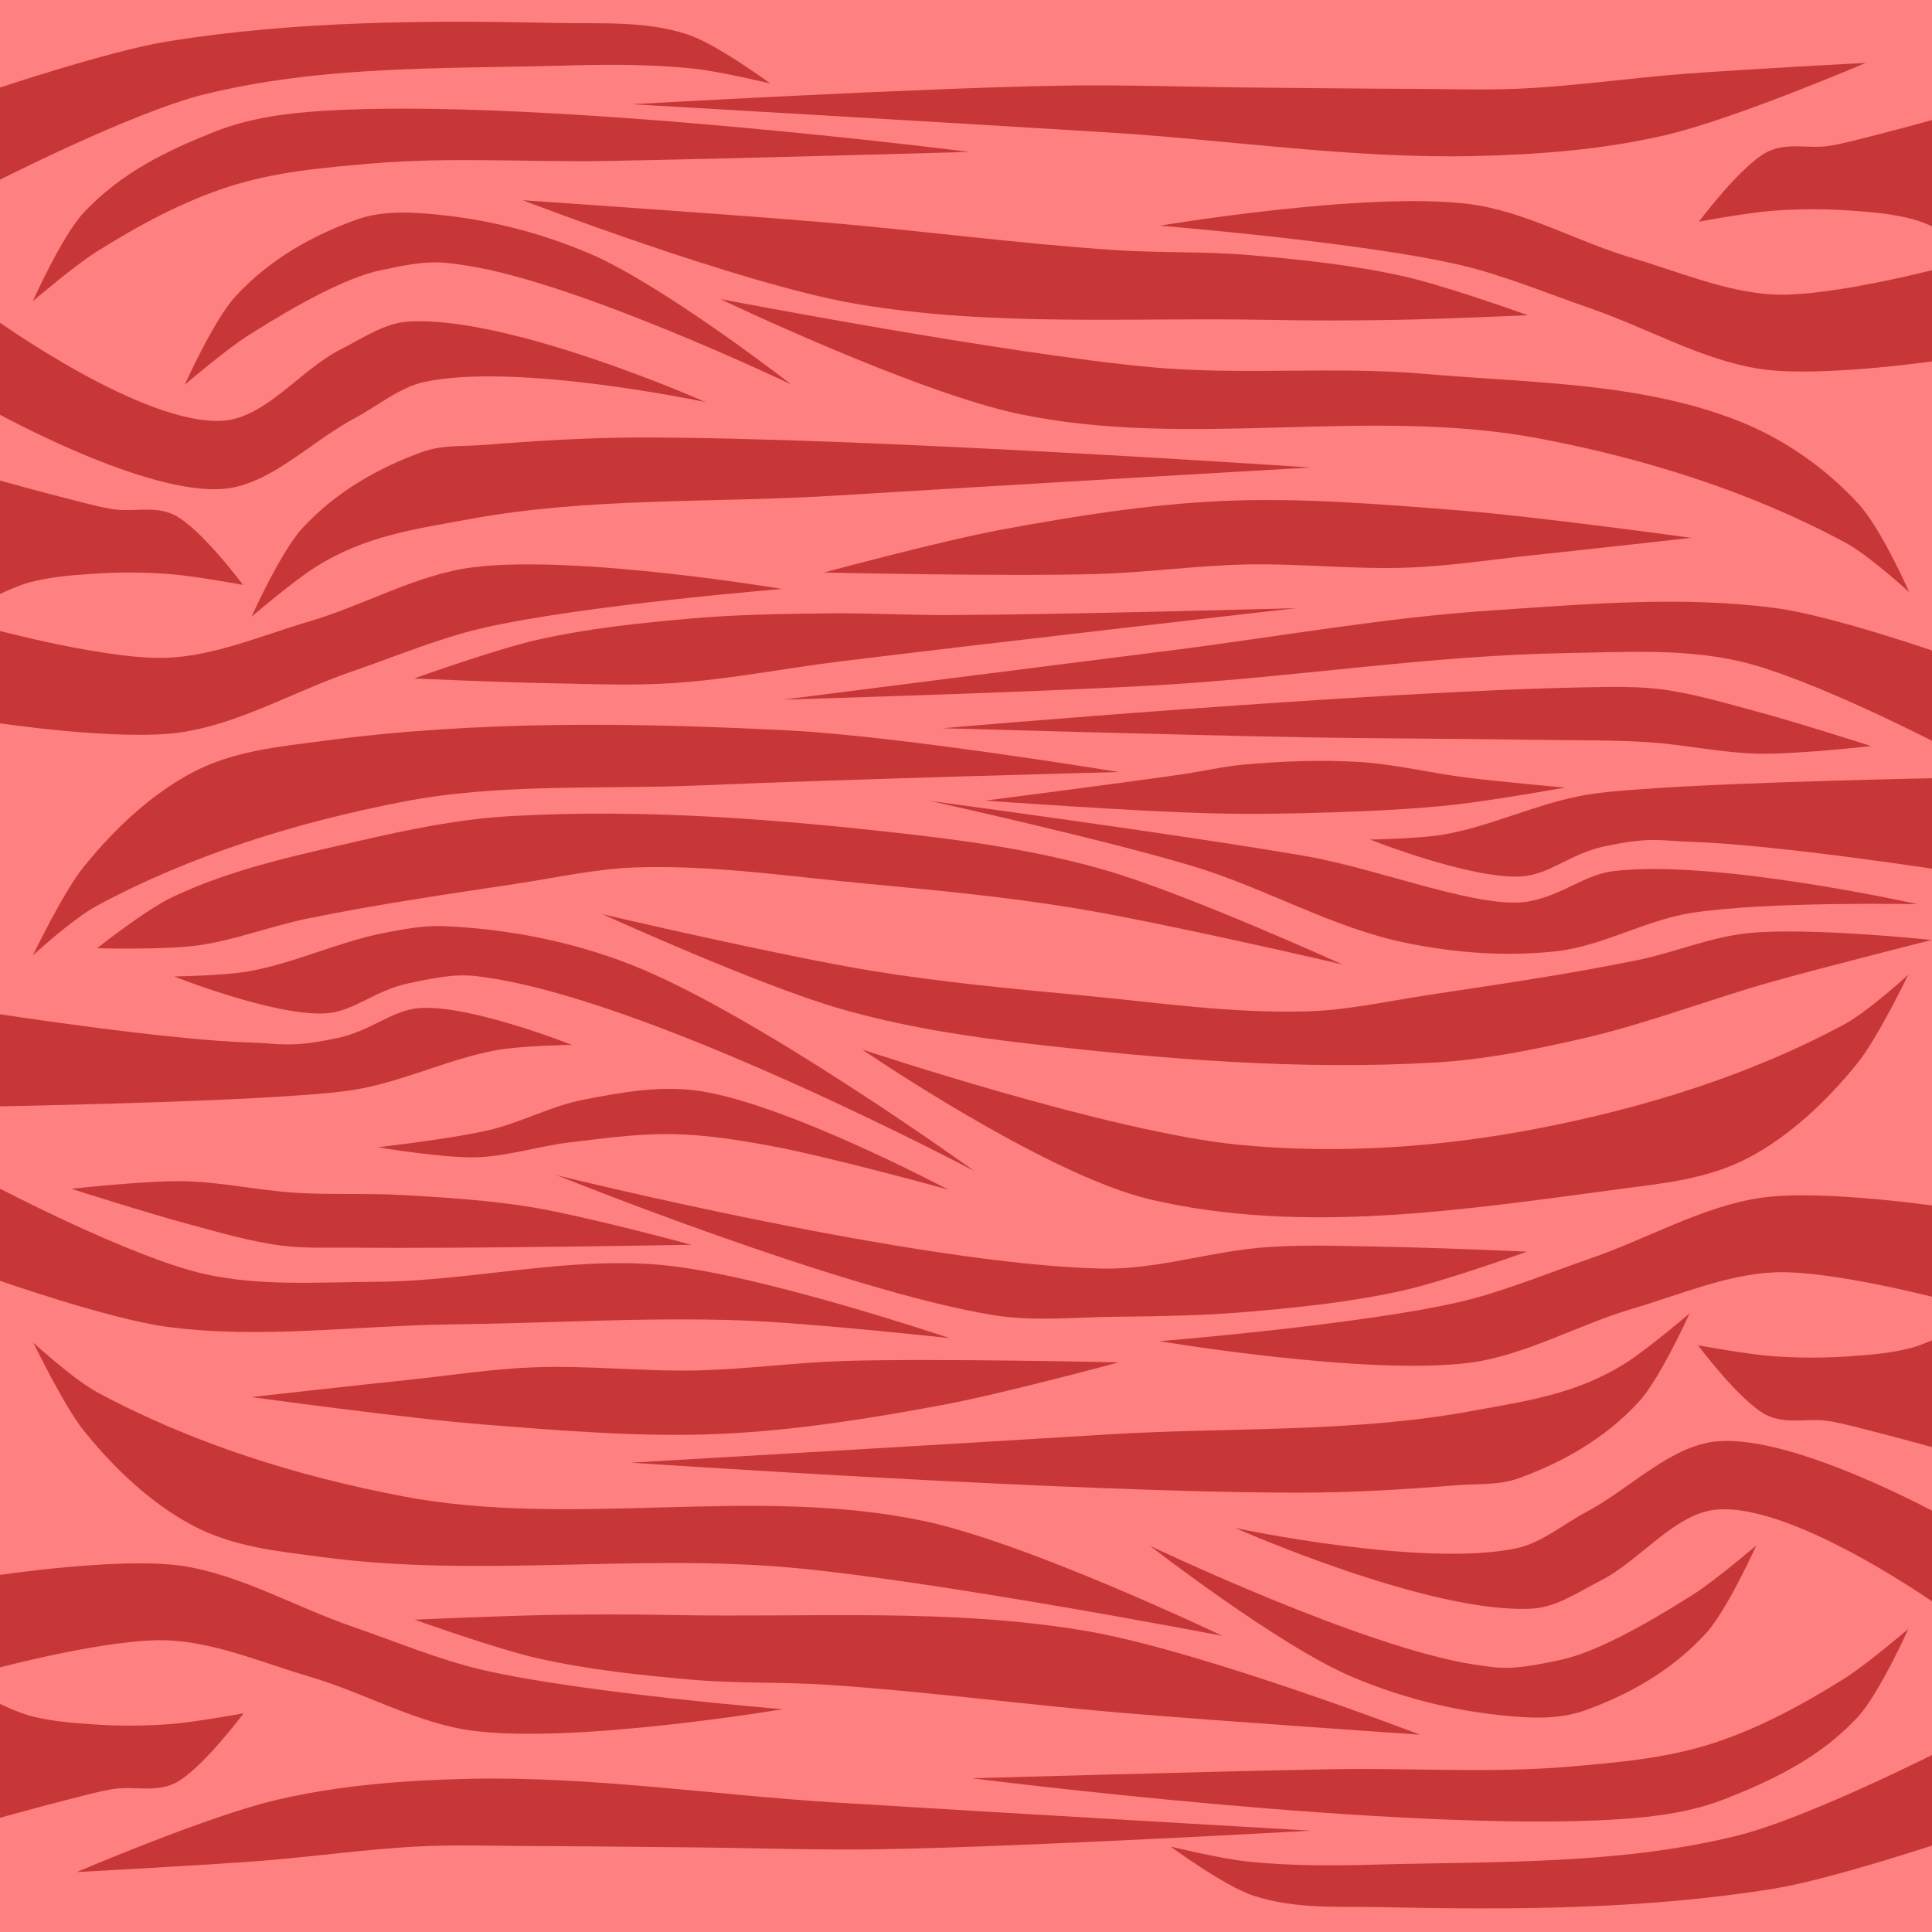
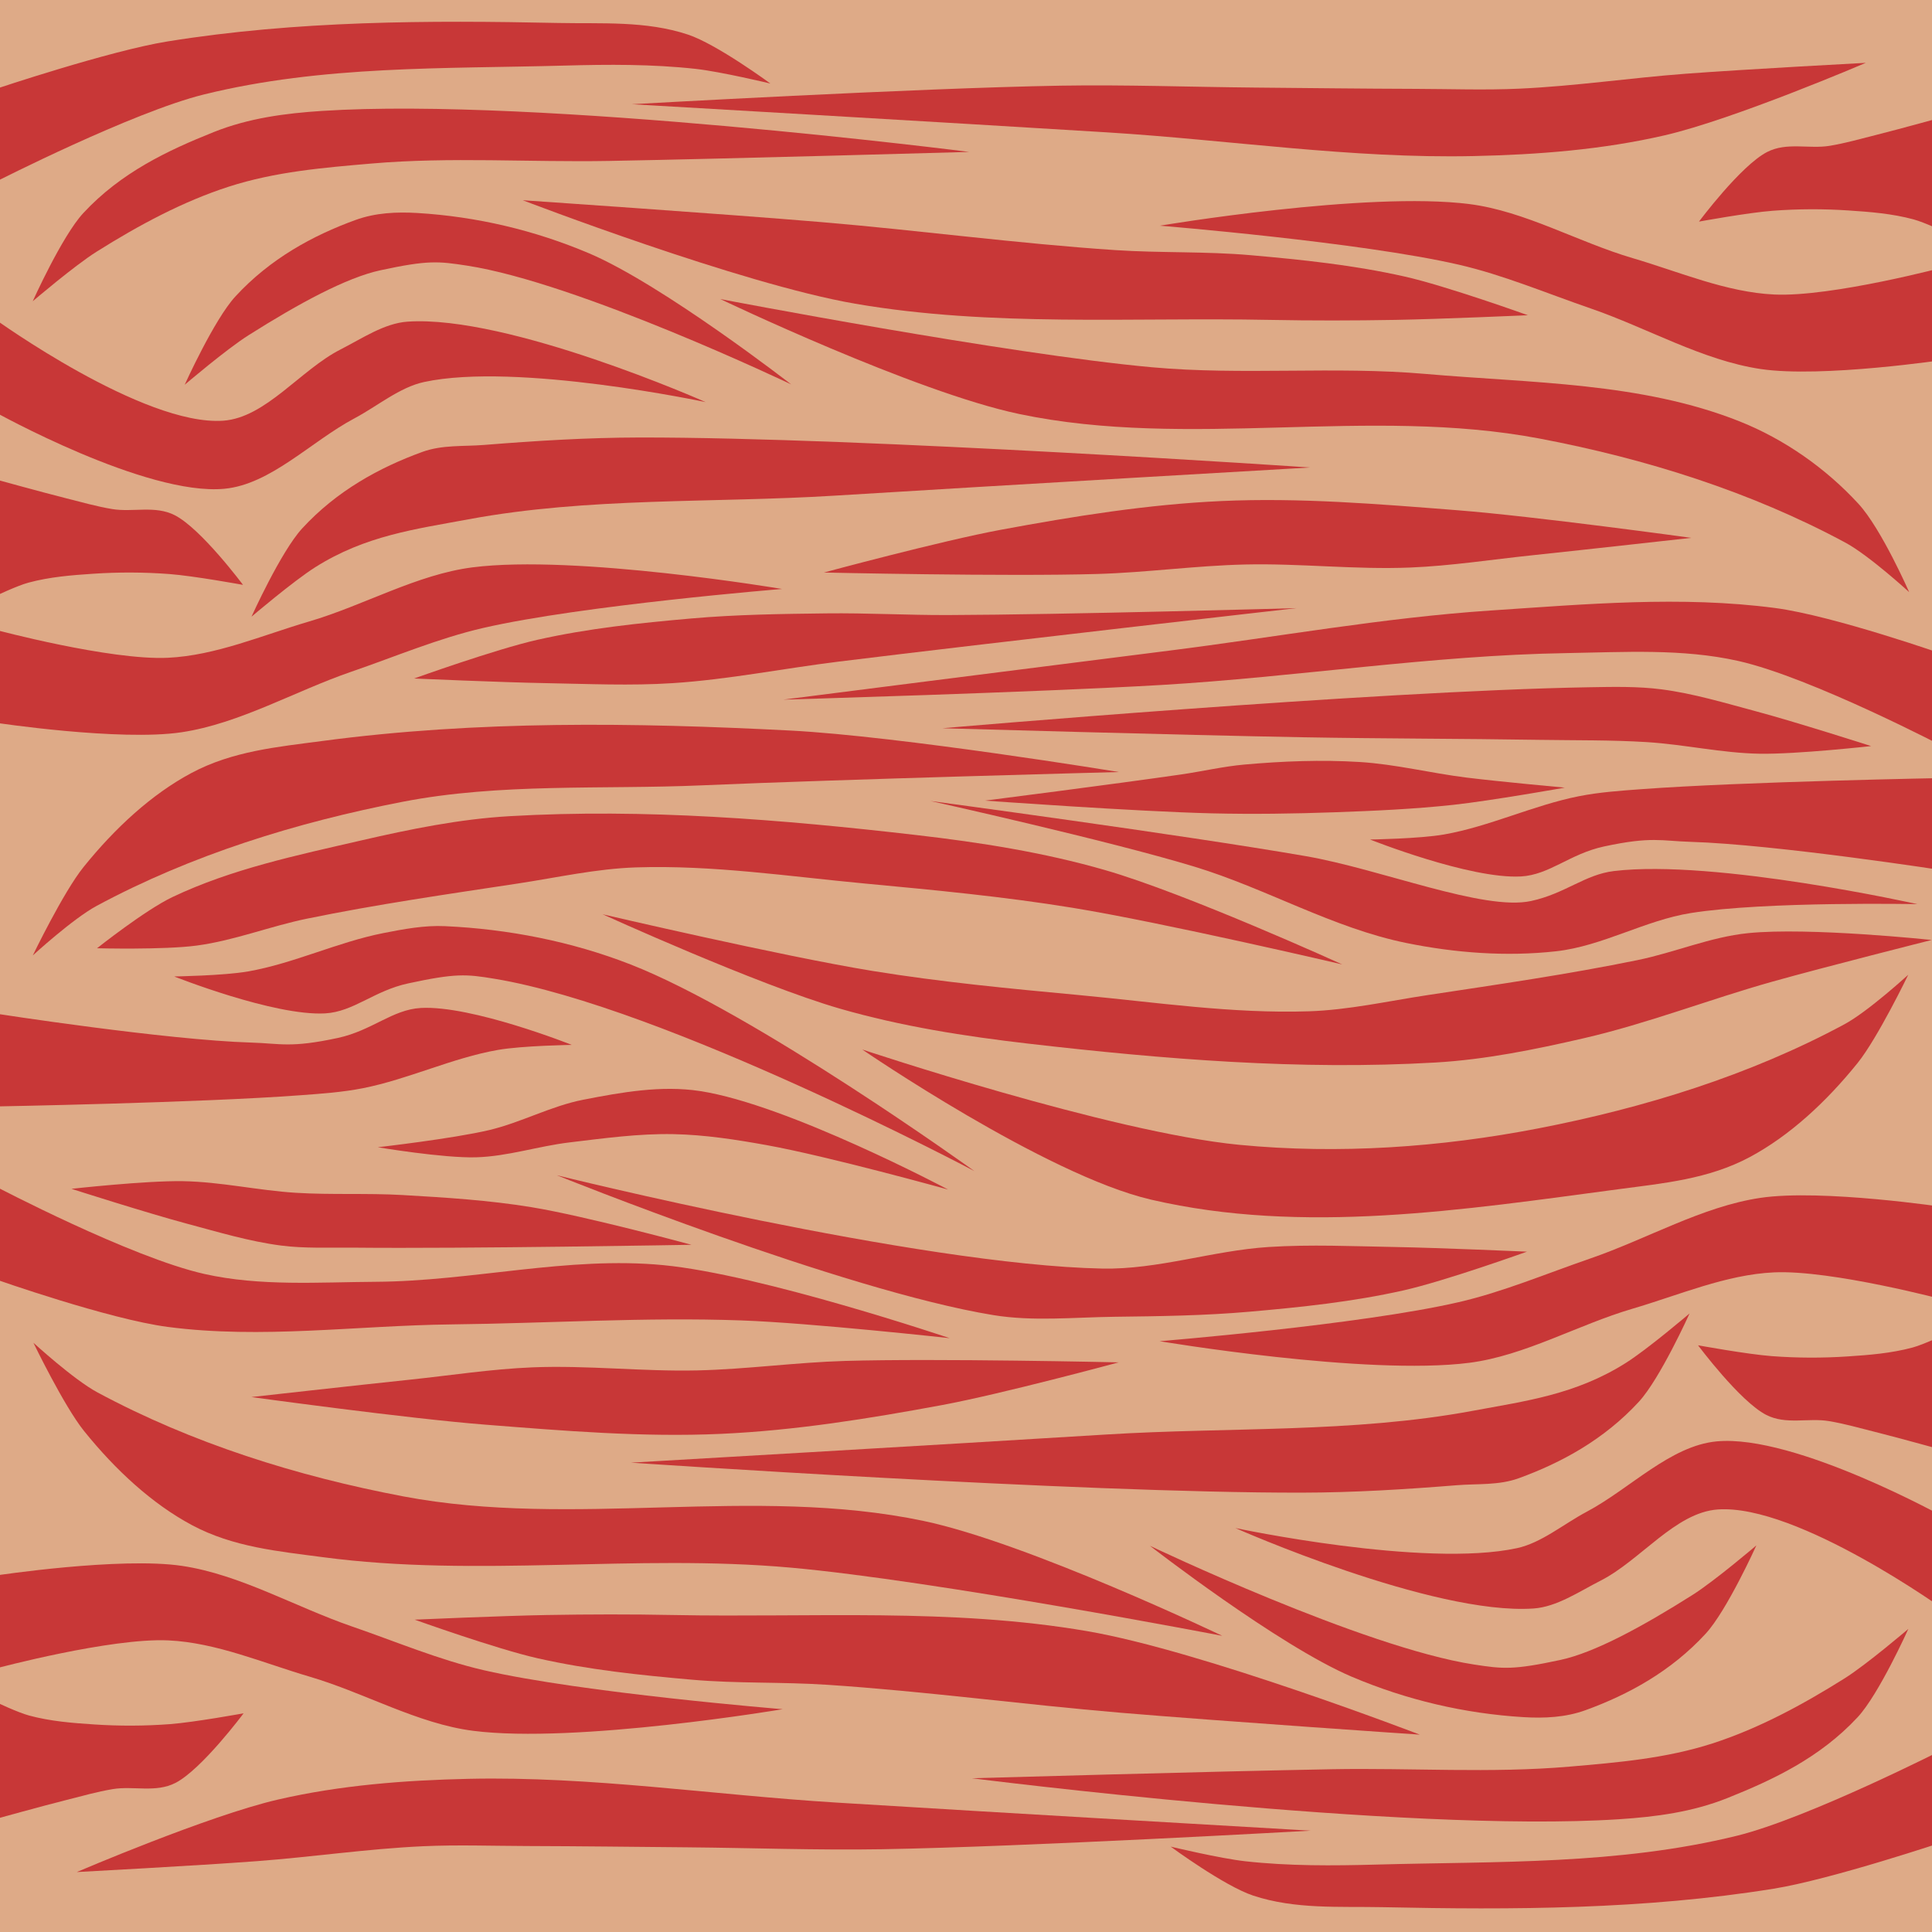
<svg xmlns="http://www.w3.org/2000/svg" cursor="default" viewBox="0 0 256 256">
  <g fill-rule="evenodd">
-     <path fill="#ff8080" d="M258.214-.423H-.714L-.72 257.786l258.934-.008z" />
+     <path fill="#deaa87" d="M258.214-.423H-.714L-.72 257.786l258.934-.008z" />
    <path fill="#c83737" d="M128.415 20.129s-57.163-7.287-85.74-5.432c-4.869.317-9.715.948-14.364 2.807-6.053 2.42-12.274 5.343-17.269 10.726-2.825 3.045-6.705 11.687-6.705 11.687s5.516-4.713 8.454-6.561c5.64-3.547 11.472-6.667 17.493-8.612 6.197-2.002 12.574-2.526 18.95-3.075 10.443-.9 20.964-.155 31.444-.344 15.915-.286 47.737-1.196 47.737-1.196z" />
    <path fill="#c83737" d="M78.074 33.575a68.843 68.843 0 0 0-22.77-5.352c-2.745-.162-5.543-.038-8.196.926-5.644 2.05-11.32 5.13-15.929 10.146-2.815 3.064-6.705 11.687-6.705 11.687s5.518-4.705 8.454-6.56c6.656-4.207 12.963-7.635 17.493-8.612 6.285-1.356 7.648-1.196 11.443-.615 14.714 2.25 42.971 15.739 42.971 15.739s-16.98-13.188-26.761-17.36zM104.688 96.8c-20.645-1.066-41.424-1.35-62.002 1.387-5.845.777-11.866 1.315-17.353 4.256-5.235 2.806-10.08 7.249-14.28 12.466-2.666 3.314-6.705 11.687-6.705 11.687s5.314-4.87 8.455-6.561c12.564-6.766 26.519-11.075 40.528-13.79 13-2.52 26.436-1.608 39.665-2.183 18.41-.8 55.256-1.765 55.256-1.765s-28.947-4.743-43.564-5.498zM84.706 57.971c-6.858.011-13.714.436-20.55.985-2.74.22-5.543-.038-8.197.926-5.643 2.05-11.318 5.13-15.928 10.146-2.815 3.064-6.706 11.687-6.706 11.687s5.52-4.705 8.455-6.56c6.656-4.207 13.31-5.045 20.27-6.34 15.95-2.965 32.375-2.137 48.567-3.14 20.988-1.3 62.975-3.73 62.975-3.73s-59.227-4.021-88.886-3.974zM83.555 127.796c-7.797-3.046-16.23-4.695-24.591-5.076-2.747-.126-5.483.39-8.197.925-6.023 1.19-11.851 4.017-17.887 5.072-3.245.568-9.798.669-9.798.669s13.238 5.268 20 4.892c3.782-.21 6.469-2.995 10.998-3.972 6.285-1.356 7.674-1.238 11.443-.615 22.53 3.722 63.589 25.486 63.589 25.486s-29.054-20.935-45.557-27.381zM-.588 24.1s18.167-9.258 27.635-11.59c15.707-3.867 31.818-3.384 47.76-3.82 5.79-.16 11.598-.2 17.372.437 3.322.366 9.9 1.941 9.9 1.941S95 5.857 91.152 4.581c-5.586-1.852-11.444-1.416-17.183-1.537C56.705 2.68 39.355 2.73 22.202 5.49 14.512 6.727-.581 11.792-.581 11.792z" />
    <path fill="#c83737" d="M-.71 54.568s20.035 11.177 30.443 10.197c6.142-.578 11.477-6.27 17.235-9.332 3.067-1.631 5.981-4.115 9.223-4.815 12.31-2.659 37.317 2.665 37.317 2.665s-26.112-11.58-39.504-10.662c-3.087.212-5.986 2.211-8.892 3.69-5.3 2.7-9.895 9.031-15.524 9.433C19.01 56.497-.702 42.26-.702 42.26zM-.649 79s2.916-1.392 4.423-1.798c2.831-.763 5.727-.99 8.607-1.18a71.121 71.121 0 0 1 10.052.04c3.268.247 9.766 1.436 9.766 1.436s-5.54-7.436-9.037-9.227c-2.61-1.335-5.552-.362-8.31-.82-2.054-.341-4.085-.923-6.122-1.435C5.6 65.229-.64 63.502-.64 63.502zM-.582 95.765s16.459 2.486 24.627 1.265c7.702-1.151 15-5.441 22.524-8.03 5.814-2 11.569-4.439 17.475-5.797 13.078-3.007 39.586-5.162 39.586-5.162s-27.39-4.611-41.026-2.863c-7.372.945-14.37 5.032-21.615 7.162-6.223 1.828-12.408 4.525-18.762 4.82-7.647.353-22.802-3.703-22.802-3.703zM-.617 146.61s27.015-.482 40.501-1.49c2.737-.205 5.482-.39 8.196-.926 6.024-1.19 11.852-4.017 17.887-5.072 3.245-.568 9.798-.669 9.798-.669s-13.238-5.268-19.999-4.892c-3.782.21-6.47 2.995-10.999 3.972-6.285 1.356-7.626.729-11.443.615-11.345-.337-33.934-3.847-33.934-3.847z" />
    <path fill="#c83737" d="M125.586 81.498c-5.348.016-10.694-.286-16.04-.223-5.988.071-11.986.151-17.95.676-6.84.601-13.655 1.308-20.402 2.829-5.506 1.241-16.327 5.126-16.327 5.126s11.66.512 17.493.615c5.587.098 11.187.36 16.763 0 7.39-.477 14.683-1.952 22.033-2.858 20.196-2.49 60.637-7.082 60.637-7.082s-30.802.871-46.207.917zM146.429 115.291c-8.143-2.35-16.58-3.67-25-4.642-17.877-2.065-35.963-3.542-53.929-2.5-6.623.384-13.178 1.722-19.643 3.214-8.477 1.957-17.142 3.764-25 7.5-3.638 1.73-10 6.786-10 6.786s8.847.227 13.215-.357c4.98-.667 9.72-2.563 14.642-3.572 9.223-1.89 18.55-3.233 27.858-4.643 5.227-.792 10.43-1.97 15.714-2.143 10.139-.33 20.257 1.197 30.357 2.143 9.189.861 18.391 1.729 27.5 3.214 12.006 1.959 35.714 7.5 35.714 7.5s-20.596-9.372-31.428-12.5zM128.785 235.627s57.164 7.287 85.741 5.431c4.868-.316 9.714-.947 14.364-2.806 6.053-2.42 12.274-5.343 17.268-10.726 2.825-3.045 6.706-11.687 6.706-11.687s-5.516 4.713-8.455 6.561c-5.64 3.546-11.471 6.666-17.492 8.611-6.197 2.003-12.575 2.527-18.95 3.076-10.444.9-20.964.155-31.444.344-15.915.286-47.738 1.196-47.738 1.196z" />
    <path fill="#c83737" d="M179.127 222.181a68.842 68.842 0 0 0 22.77 5.351c2.744.163 5.542.038 8.196-.925 5.643-2.05 11.319-5.13 15.928-10.147 2.815-3.063 6.706-11.687 6.706-11.687s-5.519 4.706-8.455 6.562c-6.655 4.206-12.963 7.634-17.492 8.611-6.285 1.356-7.648 1.195-11.443.615-14.715-2.25-42.972-15.739-42.972-15.739s16.981 13.188 26.762 17.36zM152.512 158.956c20.135 4.684 41.424 1.35 62.002-1.387 5.846-.778 11.866-1.316 17.353-4.256 5.235-2.806 10.081-7.249 14.28-12.466 2.667-3.315 6.705-11.687 6.705-11.687s-5.314 4.87-8.455 6.561c-12.564 6.766-26.519 11.074-40.528 13.79-13 2.52-26.484 3.456-39.664 2.183-17.096-1.652-49.953-12.63-49.953-12.63s24.26 16.636 38.26 19.892zM172.494 197.784c6.858-.01 13.715-.435 20.55-.985 2.741-.22 5.543.038 8.197-.925 5.643-2.05 11.319-5.13 15.929-10.147 2.814-3.063 6.705-11.687 6.705-11.687s-5.519 4.706-8.455 6.562c-6.655 4.206-13.31 5.044-20.27 6.338-15.95 2.966-32.375 2.138-48.566 3.14-20.989 1.3-62.976 3.73-62.976 3.73s59.228 4.022 88.886 3.974zM158.24 114.828c9.536 2.894 18.362 8.143 28.128 10.127 6.482 1.316 13.239 1.824 19.813 1.095 6.16-.684 11.766-4.1 17.887-5.072 9.883-1.572 30-1.174 30-1.174s-26.817-5.987-40.202-4.387c-3.87.462-6.469 2.995-10.998 3.972-6.285 1.356-19.872-4.22-29.879-5.951-16.499-2.854-49.699-7.303-49.699-7.303s23.463 5.206 34.95 8.693zM257.789 231.656s-18.167 9.258-27.636 11.59c-15.707 3.866-31.817 3.384-47.76 3.82-5.79.159-11.598.2-17.371-.437-3.322-.366-9.901-1.941-9.901-1.941s7.08 5.211 10.928 6.487c5.587 1.851 11.445 1.416 17.183 1.537 17.264.364 34.613.314 51.767-2.446 7.689-1.237 22.782-6.302 22.782-6.302z" />
    <path fill="#c83737" d="M257.91 201.188s-20.035-11.178-30.443-10.197c-6.142.578-11.476 6.27-17.234 9.332-3.068 1.63-5.982 4.115-9.223 4.815-12.311 2.659-37.317-2.665-37.317-2.665s26.111 11.58 39.503 10.661c3.087-.211 5.986-2.21 8.892-3.69 5.3-2.699 9.895-9.03 15.525-9.432 10.576-.753 30.29 13.484 30.29 13.484zM257.85 176.756s-2.917 1.392-4.424 1.798c-2.83.763-5.727.99-8.606 1.18-3.347.222-6.706.211-10.052-.04-3.269-.247-9.767-1.436-9.767-1.436s5.54 7.436 9.038 9.226c2.609 1.336 5.551.362 8.309.82 2.054.342 4.085.924 6.122 1.436 3.13.787 9.372 2.514 9.372 2.514zM257.872 159.99s-16.46-2.485-24.628-1.264c-7.702 1.151-15 5.44-22.523 8.03-5.814 2-11.569 4.438-17.475 5.796-13.079 3.007-39.587 5.163-39.587 5.163s27.391 4.61 41.027 2.863c7.372-.945 14.37-5.032 21.615-7.162 6.223-1.829 12.408-4.526 18.761-4.82 7.647-.353 22.802 3.703 22.802 3.703zM257.922 103.085s-27.015.482-40.501 1.49c-2.737.205-5.482.39-8.196.926-6.024 1.19-11.852 4.016-17.887 5.072-3.245.567-9.798.668-9.798.668s13.238 5.27 19.999 4.893c3.782-.21 6.47-2.995 10.999-3.972 6.285-1.356 7.626-.729 11.443-.615 11.345.337 33.934 3.846 33.934 3.846z" />
    <path fill="#c83737" d="M131.615 174.258c5.277.862 10.693.286 16.04.222 5.987-.07 11.985-.15 17.95-.675 6.84-.601 13.654-1.308 20.402-2.83 5.506-1.24 16.326-5.125 16.326-5.125s-11.66-.513-17.492-.615c-5.588-.098-11.188-.36-16.764 0-7.39.477-14.628 3.008-22.032 2.858-24.43-.495-72.254-12.364-72.254-12.364s37.849 15.264 57.824 18.529zM111.277 133.646c8.143 2.35 16.58 3.67 25 4.643 17.876 2.064 35.963 3.542 53.928 2.5 6.624-.385 13.178-1.723 19.643-3.215 8.478-1.956 16.624-5.148 25-7.5 7.004-1.966 21.112-5.523 21.112-5.523s-16.253-1.724-24.326-.905c-4.999.506-9.721 2.562-14.643 3.571-9.222 1.89-18.55 3.233-27.857 4.643-5.227.792-10.43 1.97-15.714 2.143-10.14.33-20.258-1.197-30.358-2.143-9.188-.86-18.39-1.729-27.5-3.214-12.005-1.958-35.714-7.5-35.714-7.5s20.597 9.372 31.429 12.5zM124.868 96.495s57.107-4.946 85.74-5.431c3.19-.055 6.403-.13 9.566.28 4.232.549 8.347 1.798 12.47 2.898 5.145 1.372 15.292 4.616 15.292 4.616s-9.835 1.098-14.768 1.015c-5.015-.085-9.961-1.23-14.967-1.54-4.71-.292-9.434-.223-14.152-.298-10.48-.168-20.964-.155-31.444-.344-15.915-.286-47.737-1.196-47.737-1.196zM156.521 102.617c2.797-.405 5.56-1.06 8.375-1.31 5.07-.451 10.187-.65 15.268-.338 4.761.293 9.427 1.478 14.16 2.065 4.33.537 13.02 1.333 13.02 1.333s-9.817 1.742-14.769 2.278c-5.221.565-10.476.798-15.724.985-5.41.193-10.829.27-16.241.143-10.044-.238-30.093-1.687-30.093-1.687s17.35-2.215 26.004-3.469zM152.635 48.664c12.035 1.093 24.205-.168 36.244.883 13.969 1.219 28.563 1.1 41.596 6.276 5.954 2.364 11.462 6.231 15.795 10.95 3.037 3.309 6.705 11.688 6.705 11.688s-5.314-4.87-8.455-6.562c-12.564-6.765-26.508-11.129-40.528-13.79-22.605-4.29-46.433 1.478-68.95-3.254-13.839-2.908-39.596-15.227-39.596-15.227s37.969 7.291 57.19 9.036zM166.303 11.604c7.083.063 14.165.15 21.247.171 4.605.014 9.214.183 13.814-.028 7.352-.337 14.65-1.424 21.99-1.976 7.95-.598 23.877-1.445 23.877-1.445s-17.441 7.476-26.637 9.601c-8.272 1.912-16.833 2.568-25.321 2.753-16.219.355-32.375-2.137-48.566-3.14-20.989-1.3-62.976-3.73-62.976-3.73s37.86-2.142 56.814-2.459c8.585-.143 17.172.176 25.758.253z" />
    <path fill="#c83737" d="M257.975 99.172s-17.89-9.396-27.636-11.59c-7.409-1.668-15.165-1.167-22.758-1.043-17.966.294-35.8 3.173-53.738 4.226-16.668.978-50.054 1.94-50.054 1.94s34.052-4.343 51.082-6.486c14.228-1.791 28.381-4.373 42.69-5.326 12.514-.833 25.188-1.964 37.624-.332 7.812 1.026 22.782 6.303 22.782 6.303zM203.033 73.576c-5.383.565-10.749 1.404-16.157 1.625-7.288.299-14.586-.57-21.877-.403-6.539.149-13.043 1.064-19.58 1.256-12.077.355-36.246-.192-36.246-.192s15.531-4.197 23.432-5.662c9.667-1.792 19.427-3.364 29.25-3.81 10.41-.47 20.849.404 31.238 1.218 10.374.813 31.004 3.66 31.004 3.66s-14.04 1.57-21.064 2.308zM257.972 30.864s-2.916-1.391-4.423-1.797c-2.83-.763-5.727-.99-8.606-1.18a71.125 71.125 0 0 0-10.052.04c-3.269.247-9.767 1.436-9.767 1.436s5.54-7.437 9.038-9.227c2.609-1.335 5.551-.362 8.309-.82 2.054-.342 4.085-.924 6.122-1.435 3.13-.787 9.372-2.515 9.372-2.515zM257.906 47.63s-16.46 2.486-24.628 1.265c-7.702-1.152-15-5.441-22.524-8.03-5.813-2-11.568-4.439-17.475-5.797-13.078-3.007-39.586-5.163-39.586-5.163s27.39-4.61 41.026-2.862c7.372.945 14.37 5.032 21.616 7.161 6.223 1.83 12.407 4.526 18.761 4.82 7.647.353 22.802-3.702 22.802-3.702z" />
    <path fill="#c83737" d="M108.88 29.434c12.98 1.093 25.902 2.843 38.898 3.706 5.974.397 11.985.151 17.95.675 6.84.602 13.654 1.308 20.402 2.83 5.506 1.241 16.326 5.126 16.326 5.126s-11.66.512-17.492.615c-5.588.098-11.177.109-16.764 0-18.307-.358-36.844.961-54.89-2.144-15.151-2.607-44.039-13.708-44.039-13.708s26.418 1.789 39.61 2.9zM91.624 164.94s-29.887.536-44.83.38c-3.19-.033-6.402.13-9.565-.28-4.232-.549-8.347-1.798-12.47-2.898-5.145-1.373-15.292-4.616-15.292-4.616s9.834-1.099 14.768-1.015c5.015.085 9.961 1.23 14.967 1.54 4.71.292 9.441.027 14.152.298 5.699.328 11.416.684 17.05 1.606 7.17 1.175 21.22 4.985 21.22 4.985zM101.64 151.746c-4.101-.741-8.25-1.387-12.416-1.467-4.598-.088-9.186.55-13.753 1.095-4.153.495-8.211 1.858-12.393 1.975-4.36.122-13.019-1.333-13.019-1.333s9.922-1.13 14.769-2.277c4.24-1.005 8.164-3.179 12.441-4.016 5.08-.994 10.368-1.935 15.484-1.153 11.653 1.783 32.87 13.05 32.87 13.05s-15.884-4.409-23.984-5.874zM104.768 207.72c-20.59-1.85-41.424 1.349-62.002-1.388-5.846-.777-11.866-1.315-17.353-4.256-5.235-2.806-10.081-7.249-14.28-12.466-2.667-3.315-6.705-11.687-6.705-11.687s5.314 4.87 8.455 6.561c12.564 6.766 26.508 11.13 40.528 13.79 22.605 4.29 46.433-1.478 68.95 3.254 13.839 2.909 39.596 15.228 39.596 15.228s-37.967-7.31-57.19-9.037zM91.1 244.78c-7.083-.064-14.165-.15-21.247-.172-4.605-.013-9.214-.182-13.814.029-7.352.337-14.65 1.424-21.99 1.975-7.95.598-23.877 1.445-23.877 1.445s17.441-7.476 26.637-9.6c8.272-1.913 16.833-2.568 25.321-2.754 16.219-.354 32.375 2.138 48.566 3.14 20.989 1.3 62.976 3.73 62.976 3.73s-37.86 2.142-56.814 2.46c-8.585.143-17.172-.177-25.759-.253z" />
    <path fill="#c83737" d="M-.572 157.212s17.89 9.395 27.636 11.59c7.409 1.667 15.164 1.088 22.758 1.042 12.715-.076 25.424-3.423 38.08-2.205 12.99 1.25 37.933 9.676 37.933 9.676s-18.37-2.023-27.596-2.352c-12.792-.456-25.598.383-38.397.527-12.54.142-25.189 1.965-37.624.332-7.812-1.025-22.782-6.302-22.782-6.302zM54.37 182.808c5.383-.566 10.749-1.404 16.157-1.626 7.288-.298 14.586.57 21.877.404 6.539-.15 13.043-1.064 19.58-1.256 12.077-.355 36.246.191 36.246.191s-15.531 4.198-23.432 5.662c-9.667 1.792-19.427 3.365-29.25 3.81-10.41.471-20.849-.403-31.238-1.218-10.374-.813-31.004-3.659-31.004-3.659s14.04-1.57 21.064-2.308zM-.57 225.52s2.917 1.39 4.424 1.797c2.83.763 5.727.99 8.606 1.18 3.347.223 6.706.211 10.052-.04 3.269-.247 9.767-1.436 9.767-1.436s-5.54 7.436-9.038 9.227c-2.609 1.335-5.551.362-8.309.82-2.054.341-4.085.923-6.122 1.435-3.13.787-9.372 2.514-9.372 2.514zM-.503 208.754s16.46-2.486 24.628-1.265c7.702 1.151 15 5.44 22.524 8.03 5.813 2 11.568 4.438 17.475 5.796 13.078 3.008 39.586 5.163 39.586 5.163s-27.39 4.611-41.026 2.863c-7.372-.945-14.37-5.032-21.616-7.162-6.223-1.829-12.407-4.525-18.761-4.82-7.647-.353-22.802 3.703-22.802 3.703z" />
    <path fill="#c83737" d="M148.522 226.95c-12.978-1.094-25.9-2.844-38.897-3.706-5.974-.397-11.985-.151-17.95-.676-6.84-.601-13.654-1.308-20.402-2.83-5.506-1.24-16.326-5.125-16.326-5.125s11.66-.513 17.492-.615c5.588-.098 11.177-.11 16.764 0 18.307.357 36.844-.961 54.89 2.144 15.151 2.607 44.039 13.708 44.039 13.708s-26.418-1.79-39.61-2.9z" />
  </g>
</svg>
